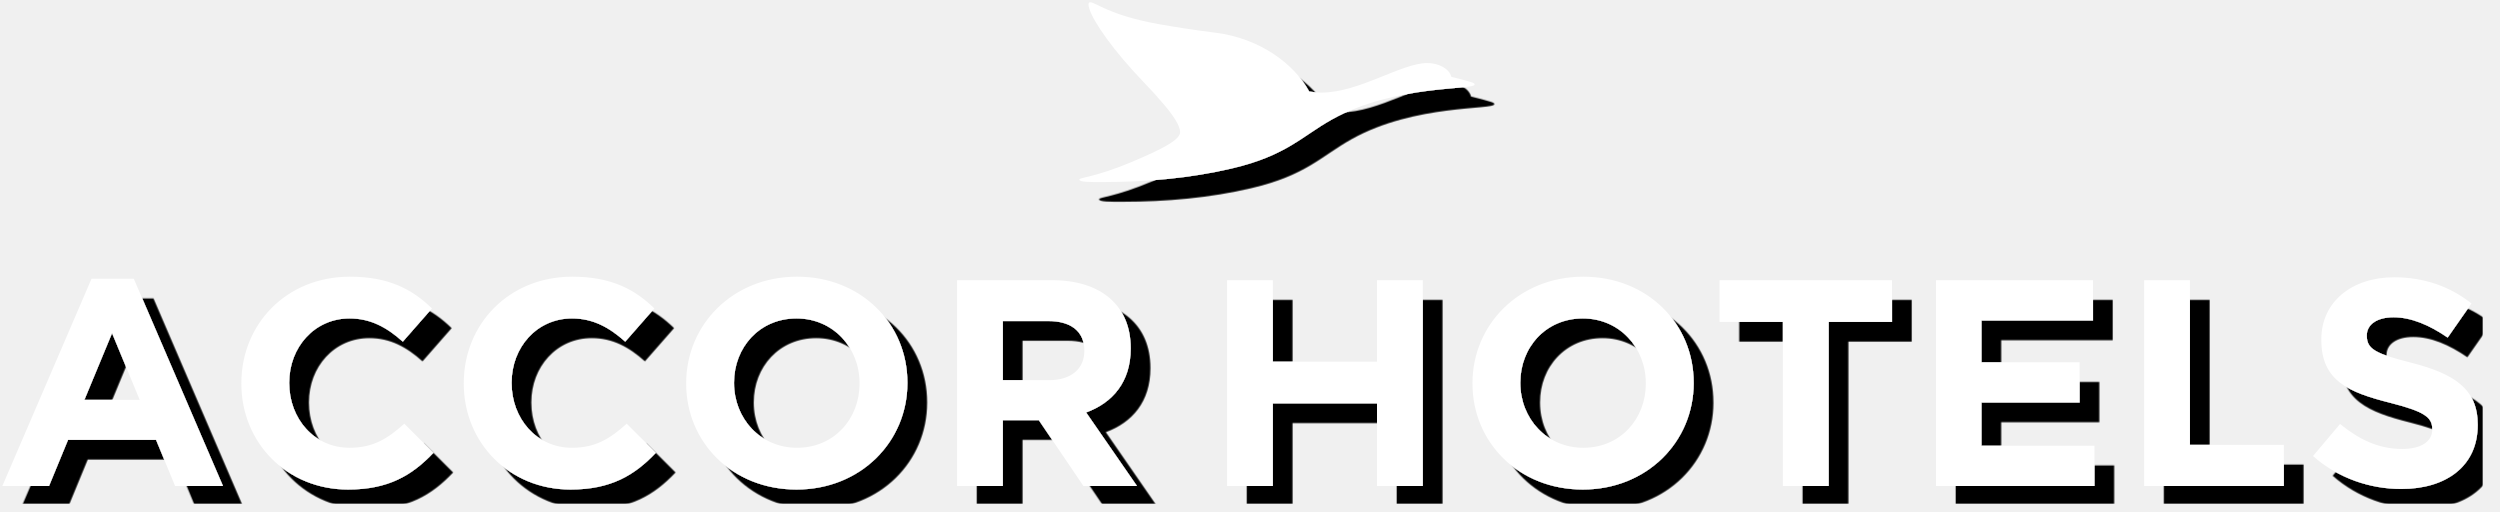
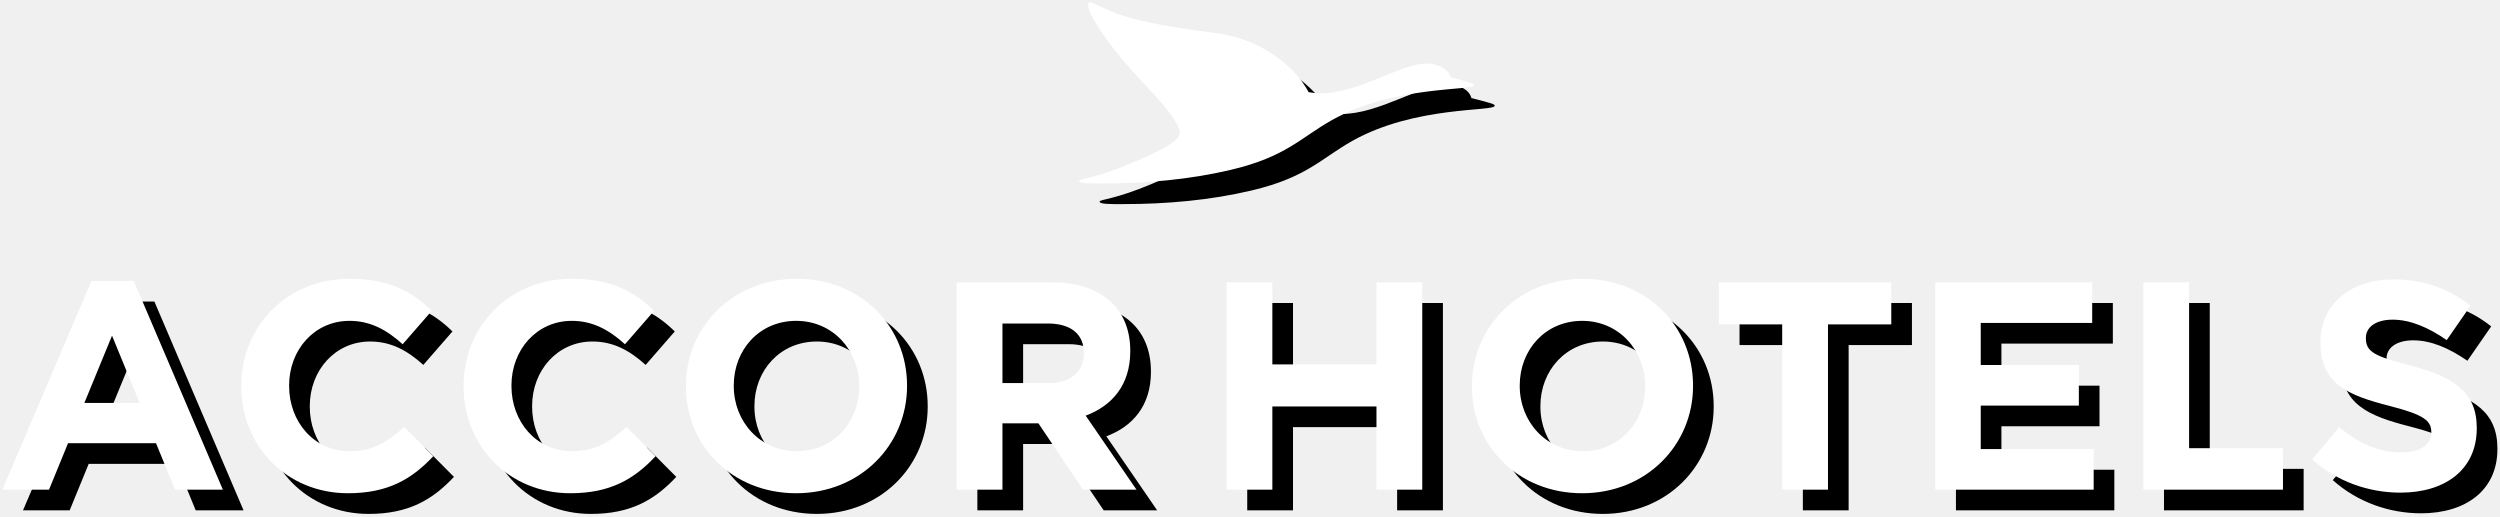
- <svg xmlns="http://www.w3.org/2000/svg" width="127" height="26" viewBox="0 0 127 26">
-   <defs>
-     <filter id="a" width="100.3%" height="103.8%" x="-.1%" y="-.9%" filterUnits="objectBoundingBox">
-       <feOffset dx="1" dy="1" in="SourceAlpha" result="shadowOffsetOuter1" />
-       <feColorMatrix in="shadowOffsetOuter1" result="shadowMatrixOuter1" values="0 0 0 0 0 0 0 0 0 0 0 0 0 0 0 0 0 0 1 0" />
-       <feMerge>
-         <feMergeNode in="shadowMatrixOuter1" />
-         <feMergeNode in="SourceGraphic" />
-       </feMerge>
-     </filter>
-   </defs>
-   <g fill="#FFF" fill-rule="nonzero" filter="url(#a)" transform="translate(-150 -11)">
-     <path d="M161.327 35.689l-4.531-10.53h-2.146l-4.531 10.53h2.371l.967-2.345h4.471l.967 2.345h2.432zm-4.23-4.376h-2.81l1.406-3.39 1.404 3.39zm14.922 2.688l-1.48-1.478c-.831.747-1.571 1.224-2.78 1.224-1.812 0-3.066-1.493-3.066-3.285v-.03c0-1.792 1.284-3.256 3.066-3.256 1.058 0 1.889.448 2.704 1.18l1.48-1.687c-.981-.957-2.175-1.613-4.169-1.613-3.247 0-5.513 2.434-5.513 5.406v.03c0 3.001 2.311 5.376 5.423 5.376 2.04 0 3.248-.717 4.335-1.867zm11.299 0l-1.48-1.478c-.832.747-1.572 1.224-2.78 1.224-1.813 0-3.067-1.493-3.067-3.285v-.03c0-1.792 1.284-3.256 3.067-3.256 1.057 0 1.888.448 2.704 1.18l1.48-1.688c-.982-.956-2.175-1.612-4.169-1.612-3.248 0-5.514 2.434-5.514 5.406v.03c0 3.001 2.312 5.376 5.423 5.376 2.04 0 3.248-.717 4.336-1.867zm12.779-3.54v-.03c0-2.971-2.342-5.376-5.605-5.376-3.263 0-5.634 2.435-5.634 5.407v.03c0 2.971 2.341 5.376 5.604 5.376 3.262 0 5.635-2.434 5.635-5.406zm-2.432.03c0 1.792-1.3 3.256-3.173 3.256s-3.202-1.494-3.202-3.286v-.03c0-1.792 1.299-3.255 3.172-3.255 1.873 0 3.203 1.493 3.203 3.285v.03zm14.093 5.198l-2.583-3.735c1.344-.492 2.265-1.553 2.265-3.24v-.03c0-2.15-1.495-3.45-3.987-3.45h-4.834V35.69h2.326v-3.345h1.828l2.266 3.345h2.719zm-2.674-6.855c0 .88-.65 1.478-1.783 1.478h-2.356V27.31h2.311c1.133 0 1.828.508 1.828 1.494v.03zM204.832 20.123c0 .137.592.126 1.184.126 2.228 0 4.445-.195 6.545-.688 2.798-.655 3.552-1.63 5.119-2.502 3.191-1.778 7.23-1.469 7.23-1.767 0-.08-.058-.104-1.183-.39-.105-.425-.662-.7-1.22-.7-1.31 0-3.458 1.503-5.385 1.503a3.72 3.72 0 0 1-.615-.058c-.777-1.434-2.553-2.708-4.746-2.983-1.265-.16-2.17-.31-2.89-.436-2.542-.459-3.203-1.113-3.493-1.113-.059 0-.082.058-.082.103 0 .482.87 1.836 2.252 3.363.905.998 2.402 2.443 2.402 3.132 0 .379-.847.838-2.46 1.515-1.88.792-2.658.78-2.658.895M222.279 35.689V25.234h-2.327v4.138h-5.291v-4.138h-2.326V35.69h2.326v-4.197h5.291v4.197h2.327zm13.76-5.227v-.03c0-2.972-2.34-5.376-5.604-5.376-3.262 0-5.633 2.434-5.633 5.406v.03c0 2.971 2.34 5.376 5.604 5.376 3.262 0 5.634-2.434 5.634-5.406zm-2.432.03c0 1.792-1.298 3.255-3.172 3.255-1.872 0-3.202-1.493-3.202-3.286v-.03c0-1.792 1.3-3.255 3.173-3.255 1.872 0 3.201 1.493 3.201 3.286v.03zm12.508-3.137v-2.12h-8.762v2.12h3.218v8.334h2.327v-8.334h3.217zM256.4 35.69v-2.047h-5.74v-2.195h4.985v-2.046h-4.985v-2.12h5.665v-2.047h-7.976V35.69h8.05zm9.62 0v-2.091h-4.771v-8.364h-2.326V35.69h7.097zm9.848-3.092v-.03c0-1.822-1.208-2.583-3.353-3.136-1.827-.463-2.281-.687-2.281-1.374v-.03c0-.507.468-.91 1.36-.91.89 0 1.813.388 2.748 1.03l1.209-1.732c-1.073-.852-2.386-1.33-3.927-1.33-2.16 0-3.701 1.255-3.701 3.151v.03c0 2.077 1.375 2.658 3.505 3.196 1.767.448 2.13.747 2.13 1.33v.029c0 .613-.574.986-1.526.986-1.208 0-2.205-.493-3.157-1.27l-1.375 1.629c1.268 1.12 2.885 1.672 4.487 1.672 2.28 0 3.881-1.165 3.881-3.24z" />
+ <svg xmlns="http://www.w3.org/2000/svg" width="121px" height="25px" viewBox="0 0 121 25" version="1.1">
+   <defs />
+   <g id="une-chance-pour-chaque-jeune" stroke="none" stroke-width="1" fill="none" fill-rule="evenodd">
+     <g id="une-chance-pour-chaque-jeune---consultation" transform="translate(-686, -336)" fill-rule="nonzero">
+       <g id="une" transform="translate(0, 80)">
+         <g id="identite" transform="translate(395, 233)">
+           <g id="partenaires">
+             <g id="Group-5" transform="translate(22, 19)">
+               <g id="logo-accor-hotels" transform="translate(269, 4)">
+                 <path d="M11.788,24.701 L7.472,14.593 L5.429,14.593 L1.113,24.701 L3.372,24.701 L4.293,22.451 L8.551,22.451 L9.472,24.701 L11.788,24.701 Z M7.759,20.501 L5.084,20.501 L6.422,17.246 L7.759,20.501 Z M21.971,23.081 L20.561,21.662 C19.769,22.379 19.065,22.837 17.914,22.837 C16.187,22.837 14.993,21.404 14.993,19.683 L14.993,19.655 C14.993,17.934 16.216,16.529 17.914,16.529 C18.921,16.529 19.712,16.959 20.489,17.662 L21.899,16.042 C20.963,15.124 19.827,14.493 17.928,14.493 C14.835,14.493 12.677,16.83 12.677,19.683 L12.677,19.712 C12.677,22.594 14.878,24.873 17.842,24.873 C19.784,24.873 20.935,24.185 21.971,23.081 L21.971,23.081 Z M32.731,23.081 L31.321,21.662 C30.53,22.379 29.825,22.837 28.674,22.837 C26.948,22.837 25.754,21.404 25.754,19.683 L25.754,19.654 C25.754,17.934 26.976,16.529 28.674,16.529 C29.681,16.529 30.473,16.959 31.249,17.662 L32.659,16.042 C31.724,15.124 30.587,14.493 28.689,14.493 C25.596,14.493 23.438,16.83 23.438,19.683 L23.438,19.712 C23.438,22.594 25.639,24.873 28.602,24.873 C30.544,24.873 31.695,24.185 32.731,23.081 L32.731,23.081 Z M44.901,19.683 L44.901,19.654 C44.901,16.802 42.672,14.493 39.564,14.493 C36.457,14.493 34.198,16.83 34.198,19.683 L34.198,19.712 C34.198,22.565 36.428,24.873 39.535,24.873 C42.642,24.873 44.901,22.537 44.901,19.683 L44.901,19.683 Z M42.585,19.712 C42.585,21.432 41.348,22.837 39.564,22.837 C37.78,22.837 36.514,21.403 36.514,19.683 L36.514,19.654 C36.514,17.934 37.751,16.529 39.535,16.529 C41.319,16.529 42.585,17.963 42.585,19.683 L42.585,19.712 L42.585,19.712 Z M56.007,24.701 L53.547,21.116 C54.828,20.643 55.705,19.625 55.705,18.005 L55.705,17.977 C55.705,15.912 54.281,14.665 51.907,14.665 L47.304,14.665 L47.304,24.701 L49.519,24.701 L49.519,21.49 L51.26,21.49 L53.418,24.701 L56.007,24.701 L56.007,24.701 Z M53.461,18.12 C53.461,18.966 52.842,19.54 51.763,19.54 L49.519,19.54 L49.519,16.658 L51.72,16.658 C52.799,16.658 53.461,17.145 53.461,18.092 L53.461,18.12 L53.461,18.12 Z" id="path137718" fill="#000000" />
+                 <path d="M53.221,9.758 C53.221,9.89 53.785,9.879 54.348,9.879 C56.471,9.879 58.582,9.692 60.582,9.218 C63.246,8.59 63.965,7.654 65.457,6.817 C68.497,5.109 72.343,5.407 72.343,5.12 C72.343,5.043 72.288,5.021 71.216,4.745 C71.116,4.338 70.585,4.074 70.055,4.074 C68.806,4.074 66.761,5.517 64.926,5.517 C64.727,5.517 64.539,5.495 64.34,5.462 C63.6,4.085 61.909,2.862 59.82,2.597 C58.615,2.443 57.753,2.3 57.068,2.179 C54.647,1.738 54.017,1.11 53.74,1.11 C53.685,1.11 53.663,1.166 53.663,1.21 C53.663,1.672 54.492,2.972 55.807,4.437 C56.67,5.395 58.095,6.783 58.095,7.444 C58.095,7.808 57.289,8.249 55.752,8.899 C53.962,9.659 53.221,9.648 53.221,9.758" id="path137722" fill="#000000" />
+                 <path d="M69.837,24.701 L69.837,14.665 L67.621,14.665 L67.621,18.637 L62.582,18.637 L62.582,14.665 L60.366,14.665 L60.366,24.701 L62.582,24.701 L62.582,20.672 L67.621,20.672 L67.621,24.701 L69.837,24.701 Z M82.943,19.683 L82.943,19.655 C82.943,16.802 80.713,14.493 77.605,14.493 C74.498,14.493 72.24,16.83 72.24,19.683 L72.24,19.712 C72.24,22.565 74.469,24.873 77.577,24.873 C80.684,24.873 82.943,22.537 82.943,19.683 L82.943,19.683 Z M80.626,19.712 C80.626,21.432 79.389,22.837 77.605,22.837 C75.822,22.837 74.555,21.403 74.555,19.683 L74.555,19.654 C74.555,17.934 75.793,16.529 77.577,16.529 C79.36,16.529 80.626,17.963 80.626,19.683 L80.626,19.712 L80.626,19.712 Z M92.538,16.701 L92.538,14.665 L84.194,14.665 L84.194,16.701 L87.258,16.701 L87.258,24.701 L89.474,24.701 L89.474,16.701 L92.538,16.701 Z M102.334,24.701 L102.334,22.736 L96.868,22.736 L96.868,20.63 L101.616,20.63 L101.616,18.665 L96.868,18.665 L96.868,16.629 L102.262,16.629 L102.262,14.665 L94.667,14.665 L94.667,24.701 L102.334,24.701 Z M111.496,24.701 L111.496,22.694 L106.952,22.694 L106.952,14.665 L104.737,14.665 L104.737,24.701 L111.496,24.701 Z M120.875,21.733 L120.875,21.705 C120.875,19.955 119.725,19.224 117.682,18.694 C115.942,18.25 115.509,18.034 115.509,17.375 L115.509,17.347 C115.509,16.859 115.955,16.472 116.805,16.472 C117.653,16.472 118.531,16.845 119.422,17.461 L120.573,15.798 C119.552,14.981 118.301,14.522 116.833,14.522 C114.776,14.522 113.309,15.726 113.309,17.547 L113.309,17.576 C113.309,19.569 114.618,20.127 116.646,20.644 C118.33,21.074 118.675,21.361 118.675,21.92 L118.675,21.948 C118.675,22.537 118.128,22.895 117.222,22.895 C116.071,22.895 115.121,22.422 114.215,21.676 L112.906,23.239 C114.114,24.314 115.654,24.844 117.179,24.844 C119.351,24.844 120.875,23.726 120.875,21.733 L120.875,21.733 Z" id="path137724" fill="#000000" />
+                 <path d="M10.788,23.701 L6.472,13.593 L4.429,13.593 L0.113,23.701 L2.372,23.701 L3.293,21.451 L7.551,21.451 L8.472,23.701 L10.788,23.701 Z M6.759,19.501 L4.084,19.501 L5.422,16.246 L6.759,19.501 Z M20.971,22.081 L19.561,20.662 C18.769,21.379 18.065,21.837 16.914,21.837 C15.187,21.837 13.993,20.404 13.993,18.683 L13.993,18.655 C13.993,16.934 15.216,15.529 16.914,15.529 C17.921,15.529 18.712,15.959 19.489,16.662 L20.899,15.042 C19.963,14.124 18.827,13.493 16.928,13.493 C13.835,13.493 11.677,15.83 11.677,18.683 L11.677,18.712 C11.677,21.594 13.878,23.873 16.842,23.873 C18.784,23.873 19.935,23.185 20.971,22.081 L20.971,22.081 Z M31.731,22.081 L30.321,20.662 C29.53,21.379 28.825,21.837 27.674,21.837 C25.948,21.837 24.754,20.404 24.754,18.683 L24.754,18.654 C24.754,16.934 25.976,15.529 27.674,15.529 C28.681,15.529 29.473,15.959 30.249,16.662 L31.659,15.042 C30.724,14.124 29.587,13.493 27.689,13.493 C24.596,13.493 22.438,15.83 22.438,18.683 L22.438,18.712 C22.438,21.594 24.639,23.873 27.602,23.873 C29.544,23.873 30.695,23.185 31.731,22.081 L31.731,22.081 Z M43.901,18.683 L43.901,18.654 C43.901,15.802 41.672,13.493 38.564,13.493 C35.457,13.493 33.198,15.83 33.198,18.683 L33.198,18.712 C33.198,21.565 35.428,23.873 38.535,23.873 C41.642,23.873 43.901,21.537 43.901,18.683 L43.901,18.683 Z M41.585,18.712 C41.585,20.432 40.348,21.837 38.564,21.837 C36.78,21.837 35.514,20.403 35.514,18.683 L35.514,18.654 C35.514,16.934 36.751,15.529 38.535,15.529 C40.319,15.529 41.585,16.963 41.585,18.683 L41.585,18.712 L41.585,18.712 Z M55.007,23.701 L52.547,20.116 C53.828,19.643 54.705,18.625 54.705,17.005 L54.705,16.977 C54.705,14.912 53.281,13.665 50.907,13.665 L46.304,13.665 L46.304,23.701 L48.519,23.701 L48.519,20.49 L50.26,20.49 L52.418,23.701 L55.007,23.701 L55.007,23.701 Z M52.461,17.12 C52.461,17.966 51.842,18.54 50.763,18.54 L48.519,18.54 L48.519,15.658 L50.72,15.658 C51.799,15.658 52.461,16.145 52.461,17.092 L52.461,17.12 L52.461,17.12 Z" id="path137718" fill="#FFFFFF" />
+                 <path d="M52.221,8.758 C52.221,8.89 52.785,8.879 53.348,8.879 C55.471,8.879 57.582,8.692 59.582,8.218 C62.246,7.59 62.965,6.654 64.457,5.817 C67.497,4.109 71.343,4.407 71.343,4.12 C71.343,4.043 71.288,4.021 70.216,3.745 C70.116,3.338 69.585,3.074 69.055,3.074 C67.806,3.074 65.761,4.517 63.926,4.517 C63.727,4.517 63.539,4.495 63.34,4.462 C62.6,3.085 60.909,1.862 58.82,1.597 C57.615,1.443 56.753,1.3 56.068,1.179 C53.647,0.738 53.017,0.11 52.74,0.11 C52.685,0.11 52.663,0.166 52.663,0.21 C52.663,0.672 53.492,1.972 54.807,3.437 C55.67,4.395 57.095,5.783 57.095,6.444 C57.095,6.808 56.289,7.249 54.752,7.899 C52.962,8.659 52.221,8.648 52.221,8.758" id="path137722" fill="#FFFFFF" />
+                 <path d="M68.837,23.701 L68.837,13.665 L66.621,13.665 L66.621,17.637 L61.582,17.637 L61.582,13.665 L59.366,13.665 L59.366,23.701 L61.582,23.701 L61.582,19.672 L66.621,19.672 L66.621,23.701 L68.837,23.701 Z M81.943,18.683 L81.943,18.655 C81.943,15.802 79.713,13.493 76.605,13.493 C73.498,13.493 71.24,15.83 71.24,18.683 L71.24,18.712 C71.24,21.565 73.469,23.873 76.577,23.873 C79.684,23.873 81.943,21.537 81.943,18.683 L81.943,18.683 Z M79.626,18.712 C79.626,20.432 78.389,21.837 76.605,21.837 C74.822,21.837 73.555,20.403 73.555,18.683 L73.555,18.654 C73.555,16.934 74.793,15.529 76.577,15.529 C78.36,15.529 79.626,16.963 79.626,18.683 L79.626,18.712 L79.626,18.712 Z M91.538,15.701 L91.538,13.665 L83.194,13.665 L83.194,15.701 L86.258,15.701 L86.258,23.701 L88.474,23.701 L88.474,15.701 L91.538,15.701 Z M101.334,23.701 L101.334,21.736 L95.868,21.736 L95.868,19.63 L100.616,19.63 L100.616,17.665 L95.868,17.665 L95.868,15.629 L101.262,15.629 L101.262,13.665 L93.667,13.665 L93.667,23.701 L101.334,23.701 Z M110.496,23.701 L110.496,21.694 L105.952,21.694 L105.952,13.665 L103.737,13.665 L103.737,23.701 L110.496,23.701 Z M119.875,20.733 L119.875,20.705 C119.875,18.955 118.725,18.224 116.682,17.694 C114.942,17.25 114.509,17.034 114.509,16.375 L114.509,16.347 C114.509,15.859 114.955,15.472 115.805,15.472 C116.653,15.472 117.531,15.845 118.422,16.461 L119.573,14.798 C118.552,13.981 117.301,13.522 115.833,13.522 C113.776,13.522 112.309,14.726 112.309,16.547 L112.309,16.576 C112.309,18.569 113.618,19.127 115.646,19.644 C117.33,20.074 117.675,20.361 117.675,20.92 L117.675,20.948 C117.675,21.537 117.128,21.895 116.222,21.895 C115.071,21.895 114.121,21.422 113.215,20.676 L111.906,22.239 C113.114,23.314 114.654,23.844 116.179,23.844 C118.351,23.844 119.875,22.726 119.875,20.733 L119.875,20.733 Z" id="path137724" fill="#FFFFFF" />
+               </g>
+             </g>
+           </g>
+         </g>
+       </g>
+     </g>
  </g>
</svg>
